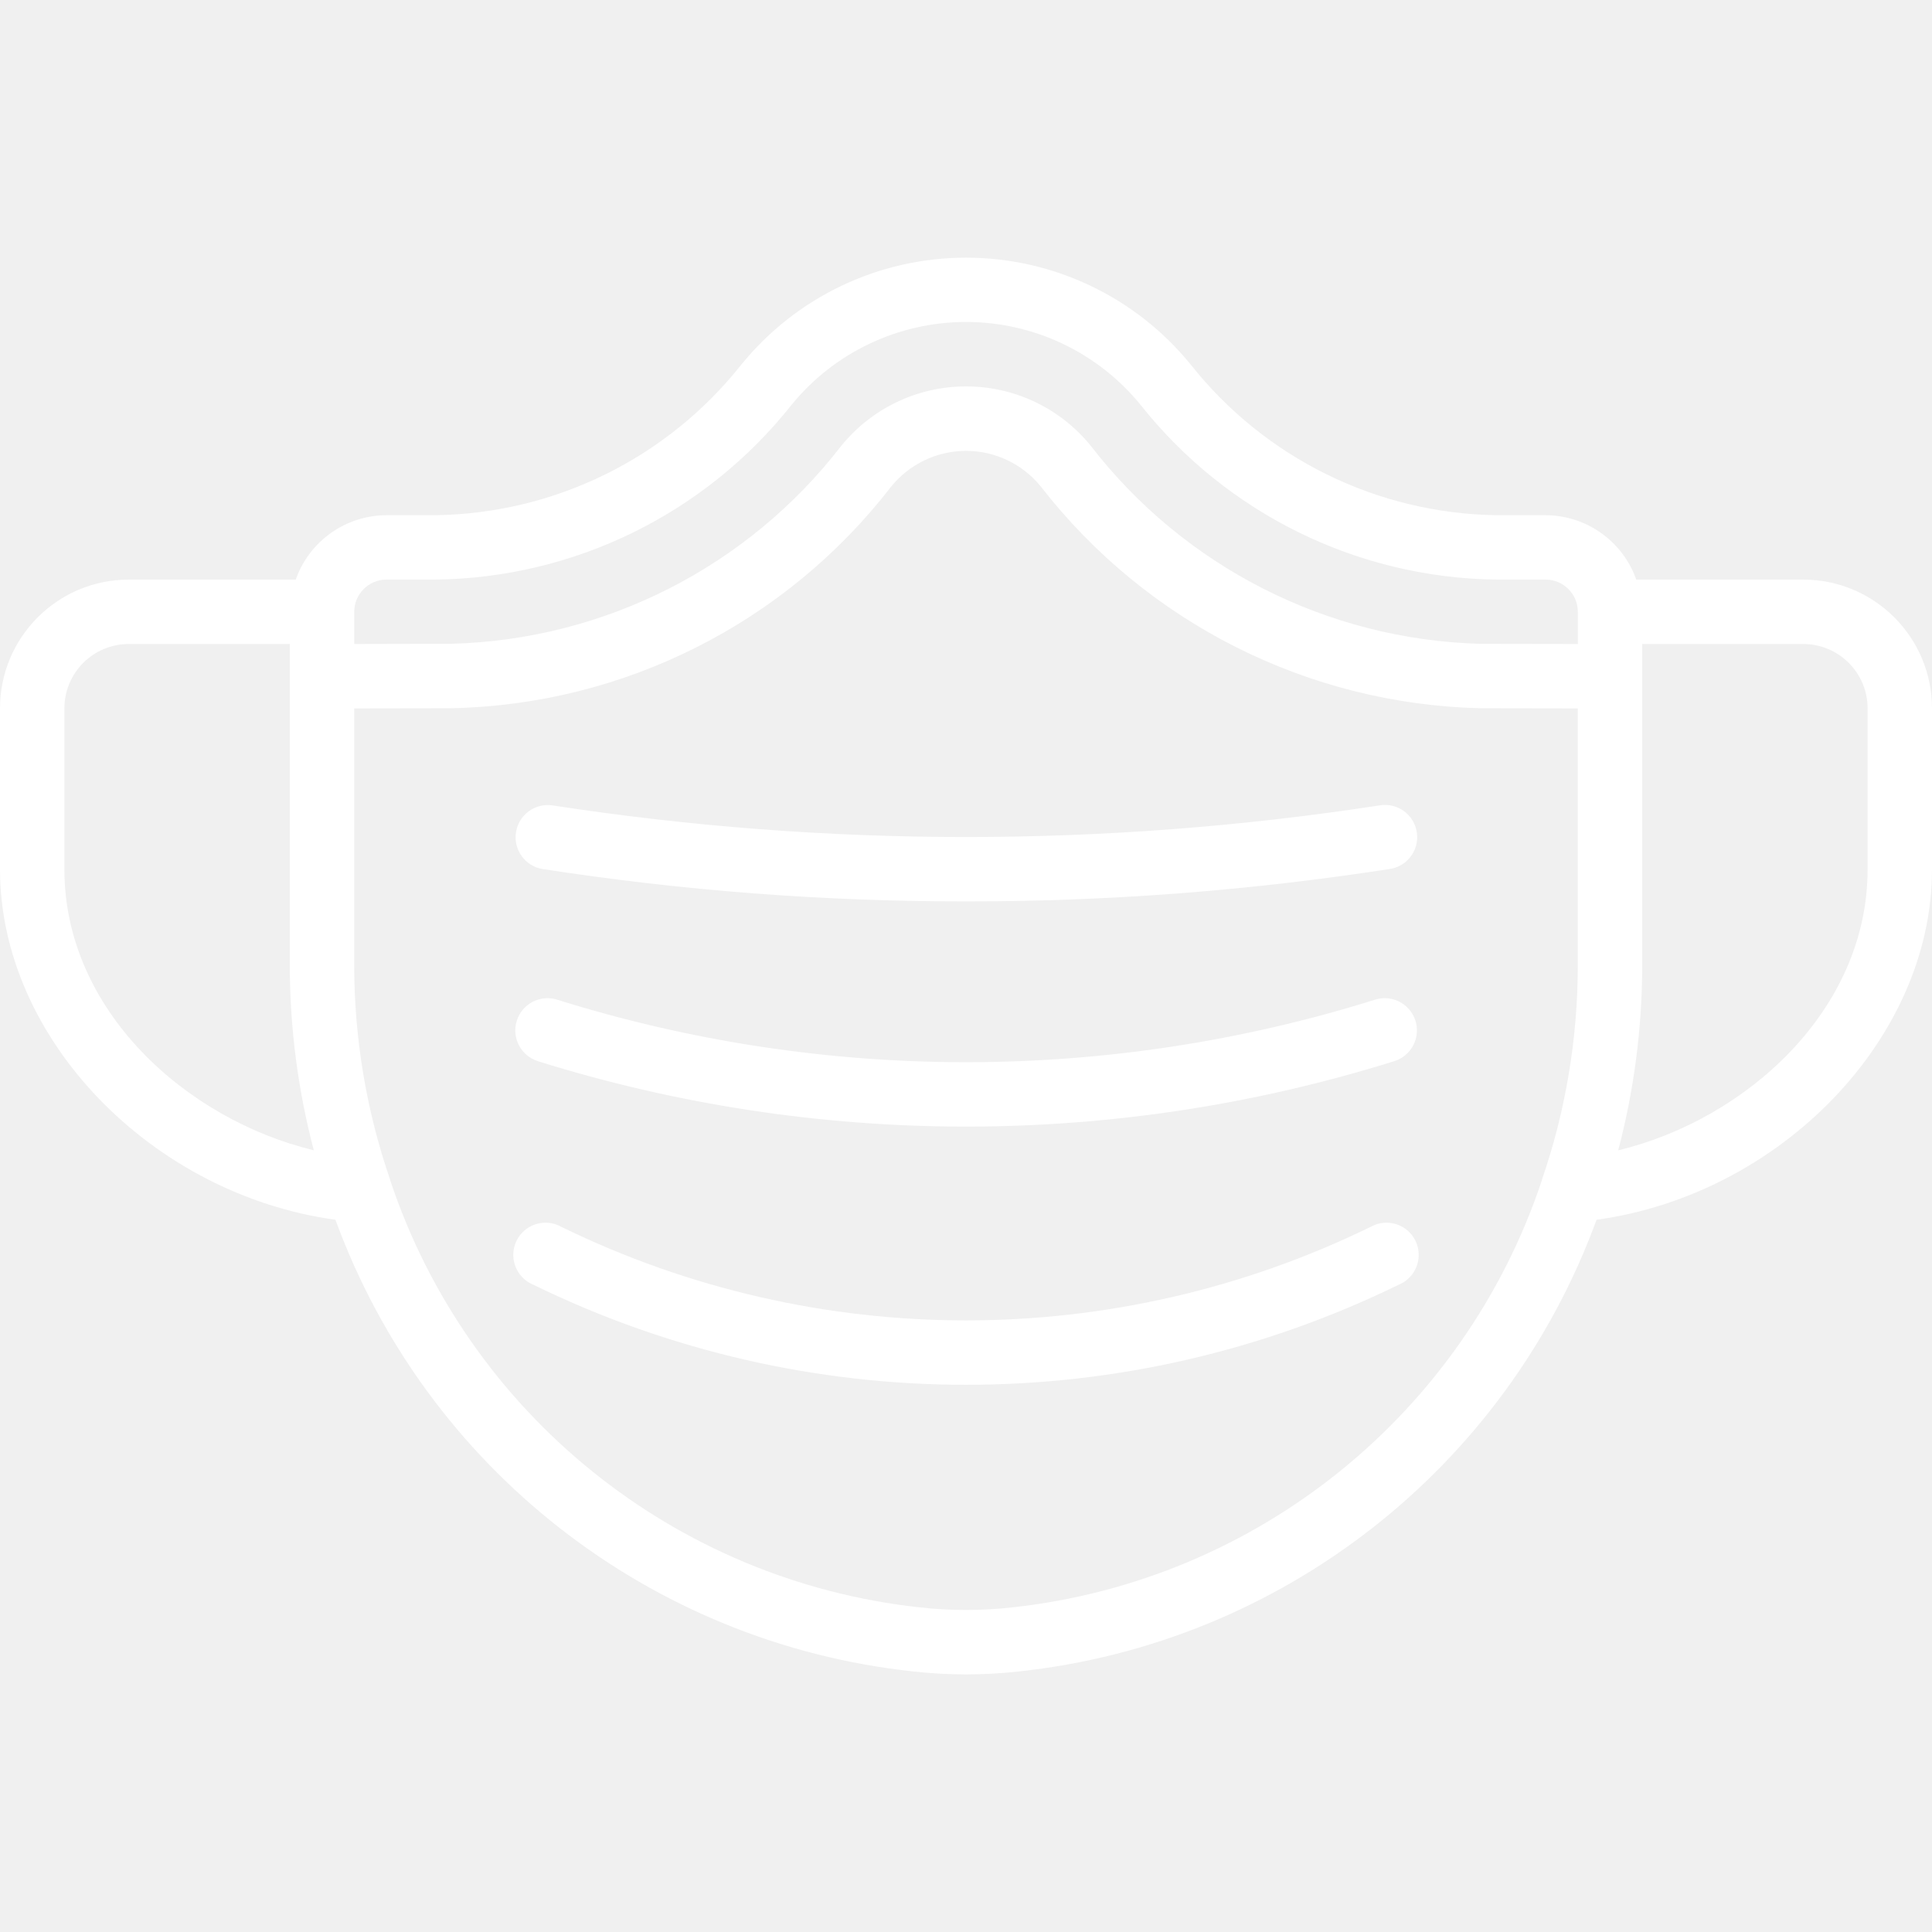
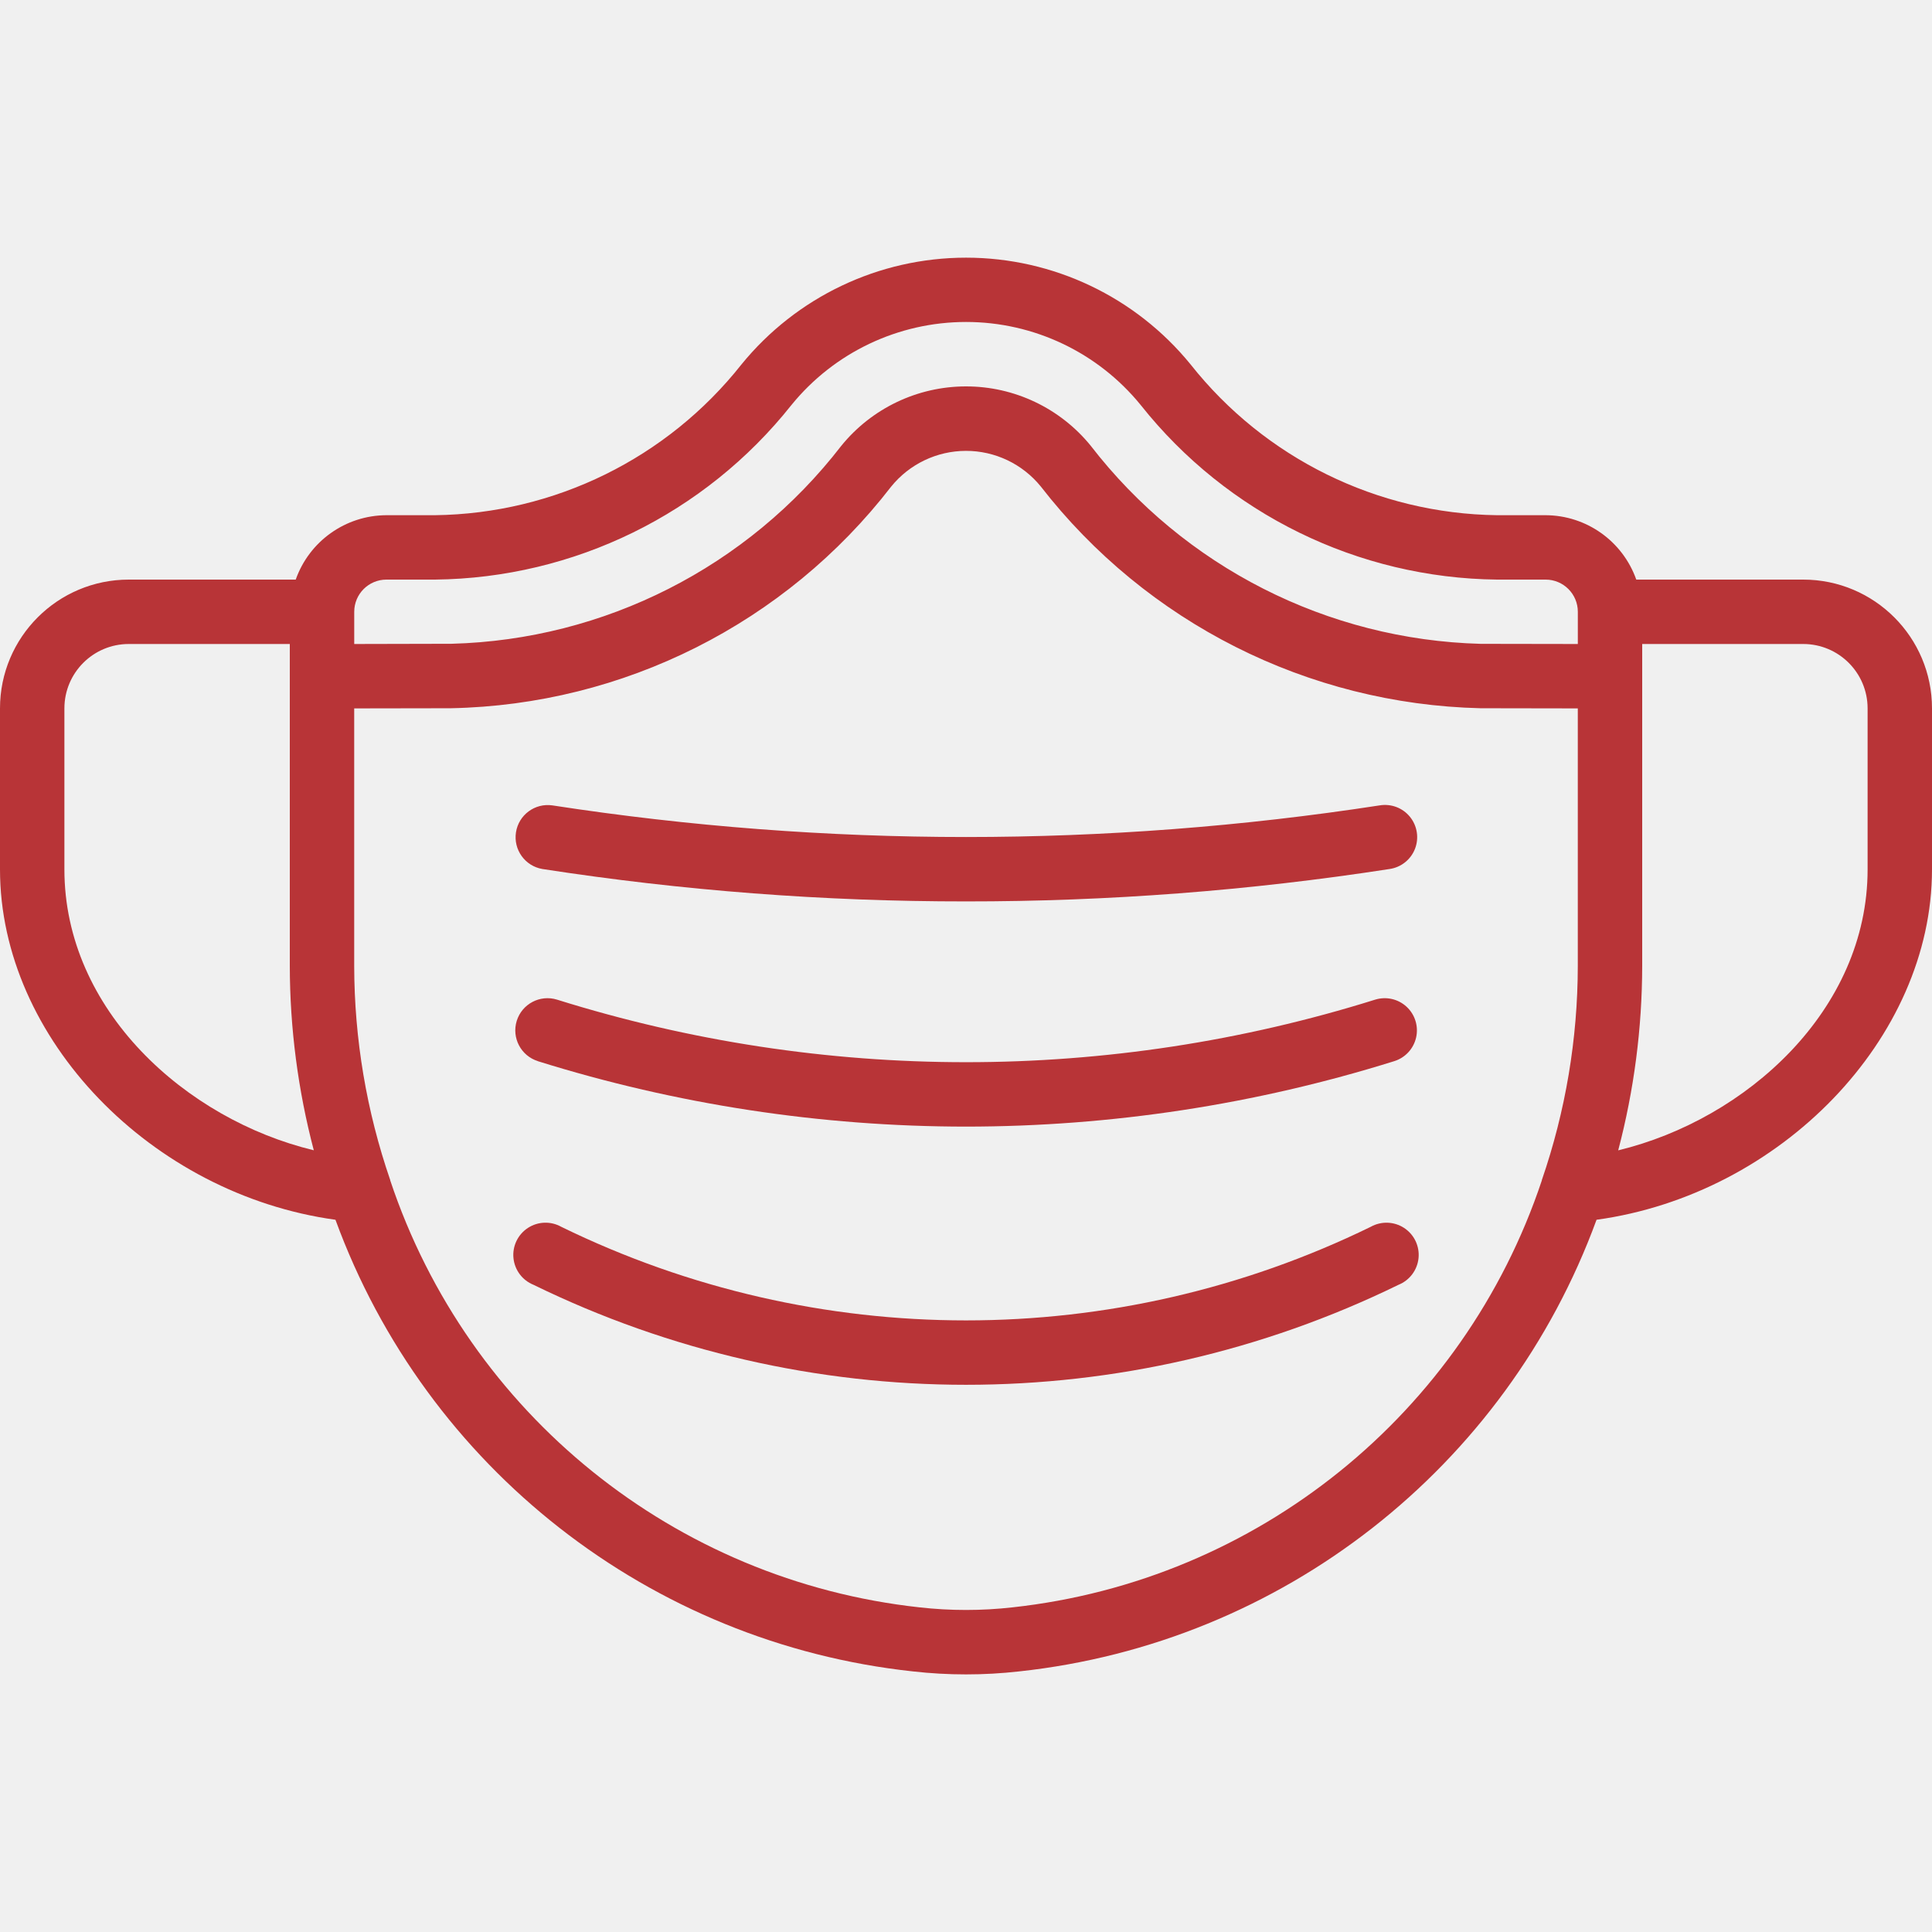
<svg xmlns="http://www.w3.org/2000/svg" height="512" viewBox="0 0 60 44" width="512">
  <g id="Page-1" fill="none" fill-rule="evenodd">
-     <g id="022---Surgical-Mask" fill="#fff" fill-rule="nonzero">
+     <g id="022---Surgical-Mask" fill="#B83437" fill-rule="nonzero">
      <path id="Shape" d="m16.7 24.955c4.305 1.346 8.789 2.031 13.3 2.033 4.511-.002 8.995-.687 13.3-2.033.341-.106.6-.386.679-.735.079-.349-.035-.713-.297-.955-.262-.242-.634-.326-.976-.22-8.271 2.59-17.135 2.59-25.406 0-.527-.164-1.088.131-1.252.658s.131 1.088.658 1.252z" />
      <path id="Shape" d="m16.846 18.988c4.352.673 8.75 1.009 13.154 1.006 4.404.003 8.802-.333 13.154-1.006.356-.051.658-.29.789-.625.131-.335.072-.715-.155-.995-.227-.28-.587-.415-.942-.356-8.514 1.31-17.178 1.31-25.692 0-.542-.078-1.046.295-1.13.836s.282 1.049.822 1.14z" />
      <path id="Shape" d="m42.569 30.1c-7.931 3.875-17.207 3.875-25.138 0-.325-.183-.725-.169-1.037.035-.312.204-.485.565-.448.936s.277.691.623.83c8.475 4.14 18.387 4.14 26.862 0 .346-.139.586-.459.623-.83s-.136-.732-.448-.936c-.312-.204-.712-.217-1.037-.035z" />
      <path id="Shape" d="m56 10h-5.184c-.422-1.194-1.549-1.995-2.816-2h-1.51c-3.714-.048-7.208-1.768-9.513-4.68-1.708-2.099-4.27-3.318-6.976-3.318s-5.268 1.219-6.976 3.318c-2.305 2.913-5.801 4.632-9.515 4.68h-1.51c-1.267.005-2.394.806-2.816 2h-5.184c-2.209 0-4 1.791-4 4v5c0 5.256 4.706 10.093 10.418 10.881 2.82 7.708 9.773 13.146 17.933 14.026 1.097.124 2.203.124 3.3 0 8.16-.881 15.111-6.319 17.931-14.026 5.712-.788 10.418-5.625 10.418-10.881v-5c0-2.209-1.791-4-4-4zm-44 0h1.51c4.317-.048 8.382-2.039 11.067-5.42 1.327-1.633 3.32-2.581 5.425-2.581s4.097.948 5.425 2.581c2.684 3.381 6.748 5.372 11.064 5.42h1.51c.552 0 1 .448 1 1v1l-3-.005h-.02c-4.756-.128-9.203-2.388-12.11-6.155-.949-1.166-2.372-1.842-3.876-1.84-1.503.002-2.925.681-3.871 1.849-2.906 3.762-7.349 6.018-12.1 6.144h-.023l-3 .007v-1c0-.552.448-1 1-1zm-10 9v-5c0-1.105.895-2 2-2h5v10c.003 1.932.254 3.855.745 5.723-3.973-.957-7.745-4.351-7.745-8.723zm29.442 22.918c-.958.108-1.926.108-2.884 0-7.598-.829-14.018-6.007-16.438-13.257v-.01c-.738-2.14-1.116-4.387-1.12-6.651v-8l3-.005c5.365-.105 10.394-2.635 13.675-6.882.567-.701 1.419-1.109 2.321-1.111.901-.002 1.755.404 2.324 1.103 3.285 4.233 8.3 6.763 13.657 6.89h.023l3 .005v8c-.003 2.263-.38 4.51-1.117 6.649v.01c-2.42 7.252-8.841 12.43-16.441 13.259zm26.558-22.918c0 4.372-3.772 7.766-7.745 8.725.492-1.869.742-3.793.745-5.725v-10h5c1.105 0 2 .895 2 2z" />
    </g>
  </g>
</svg>
